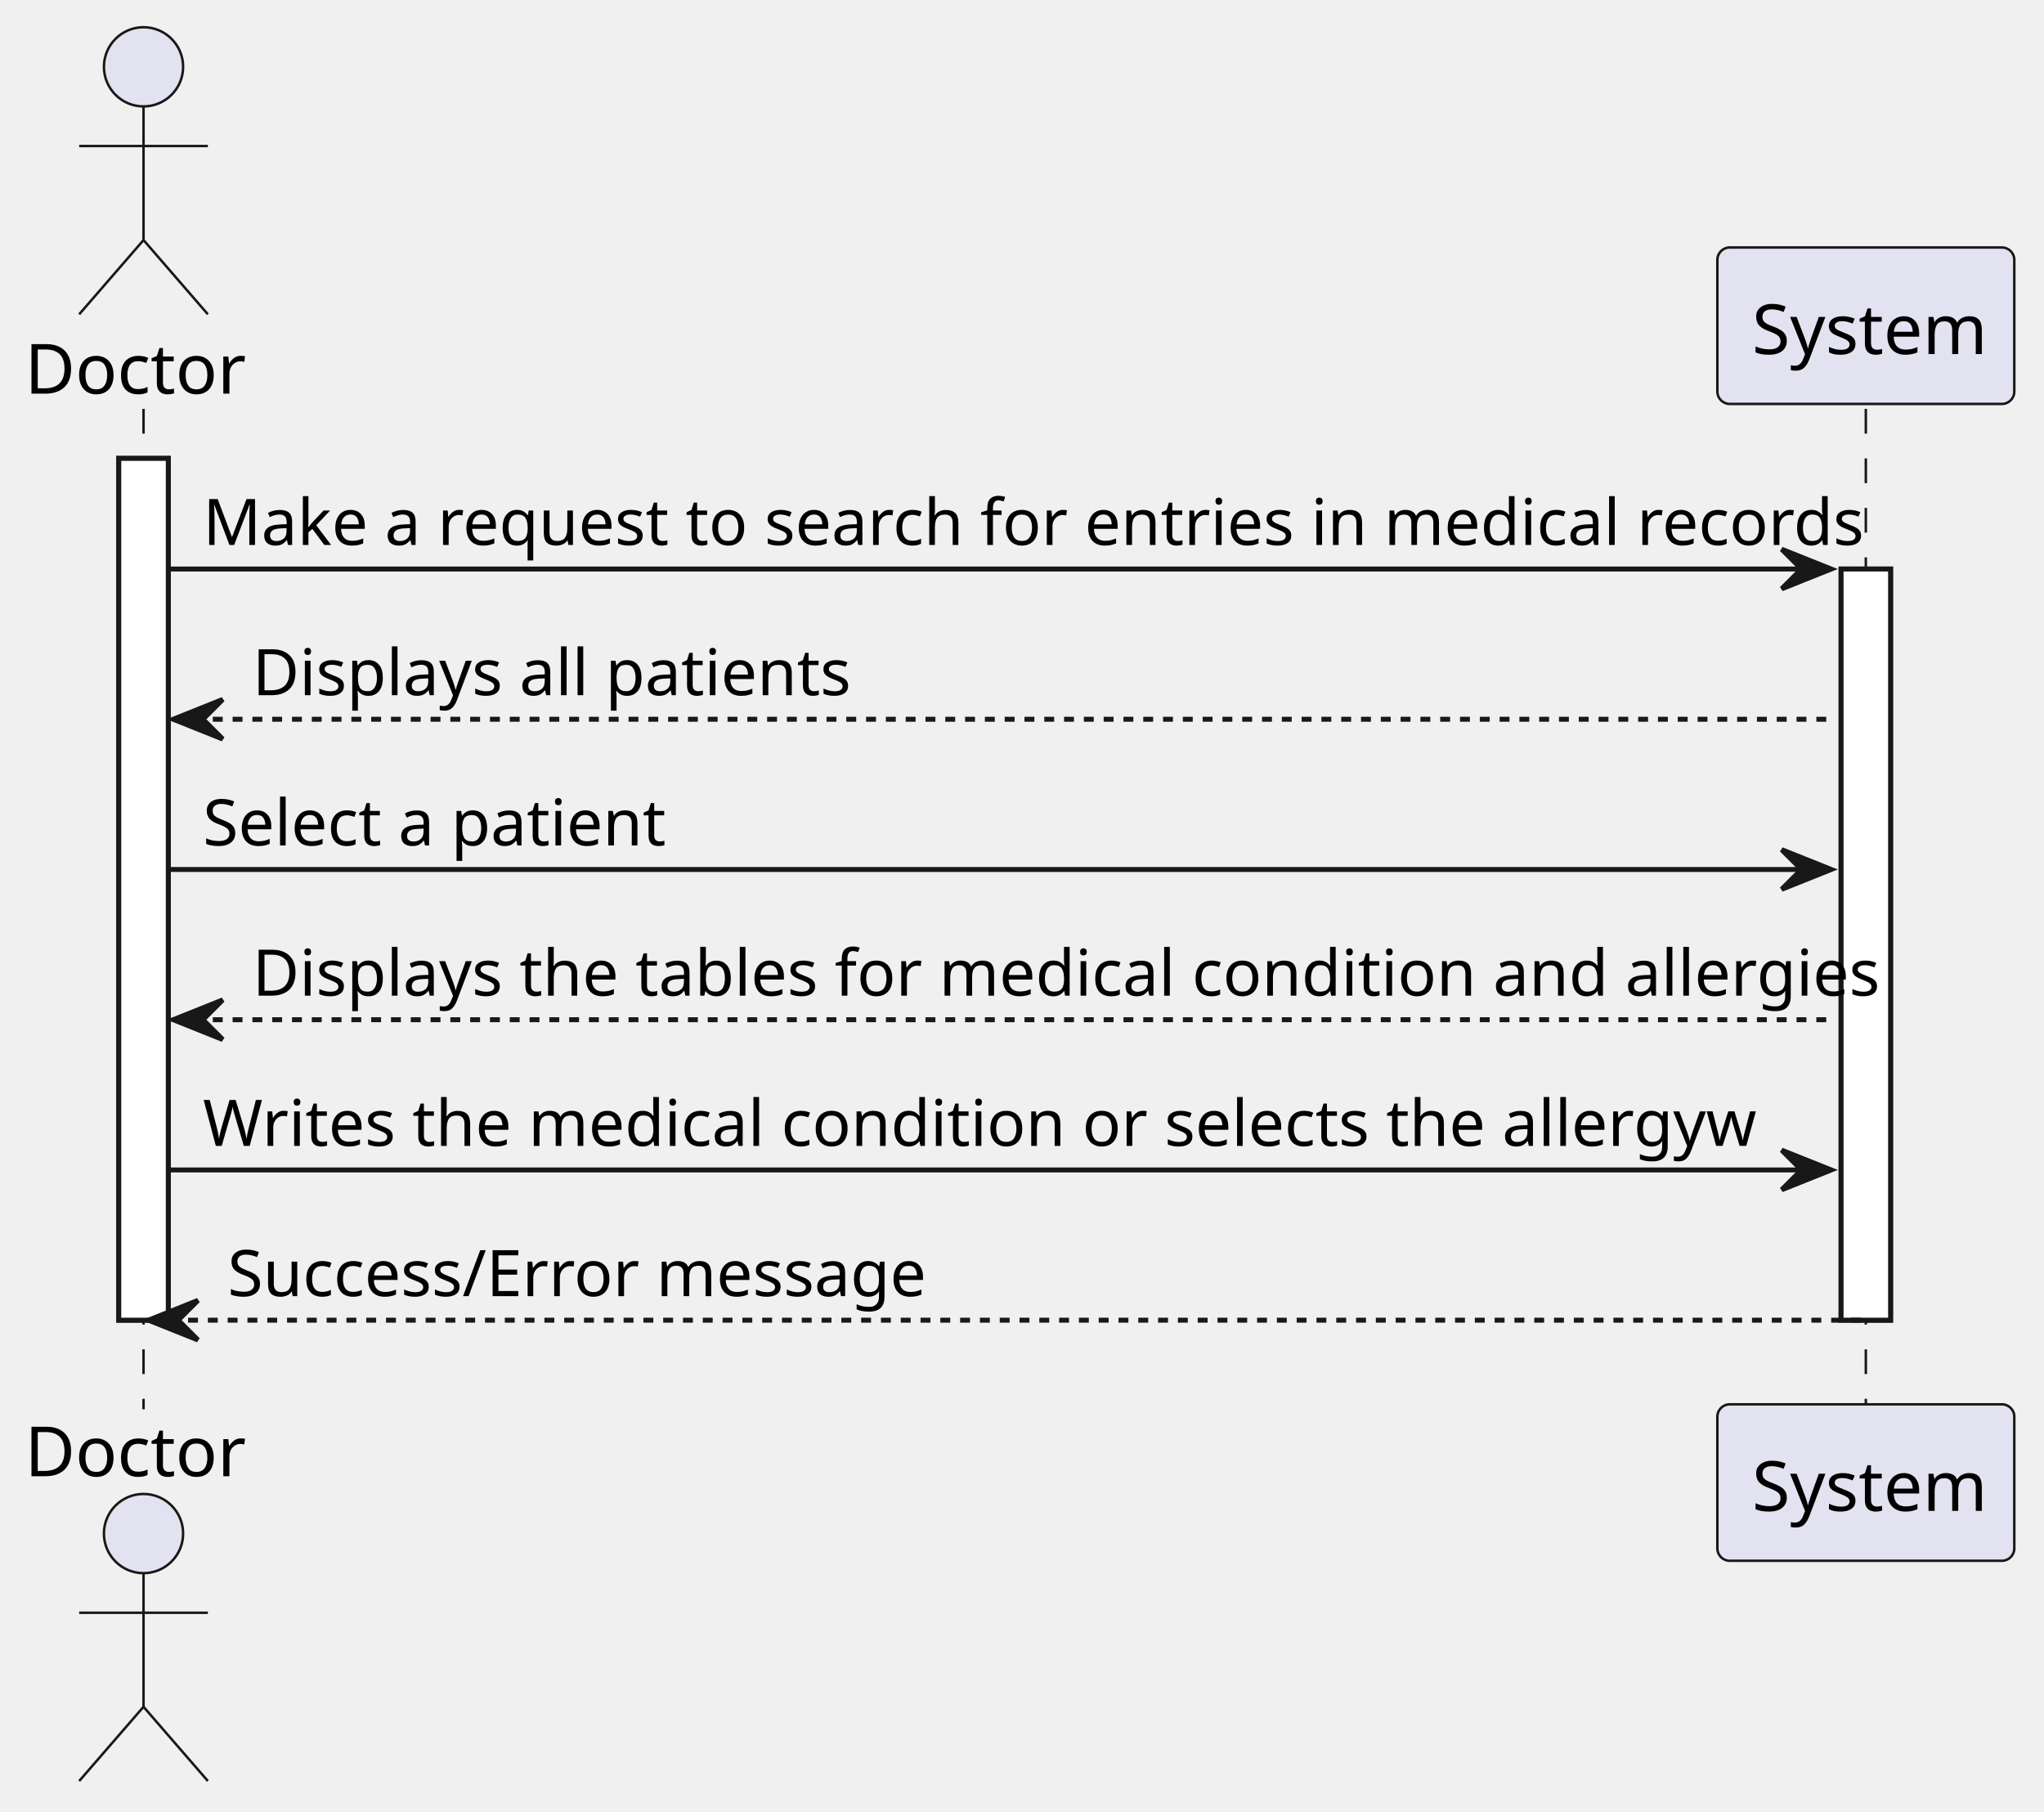
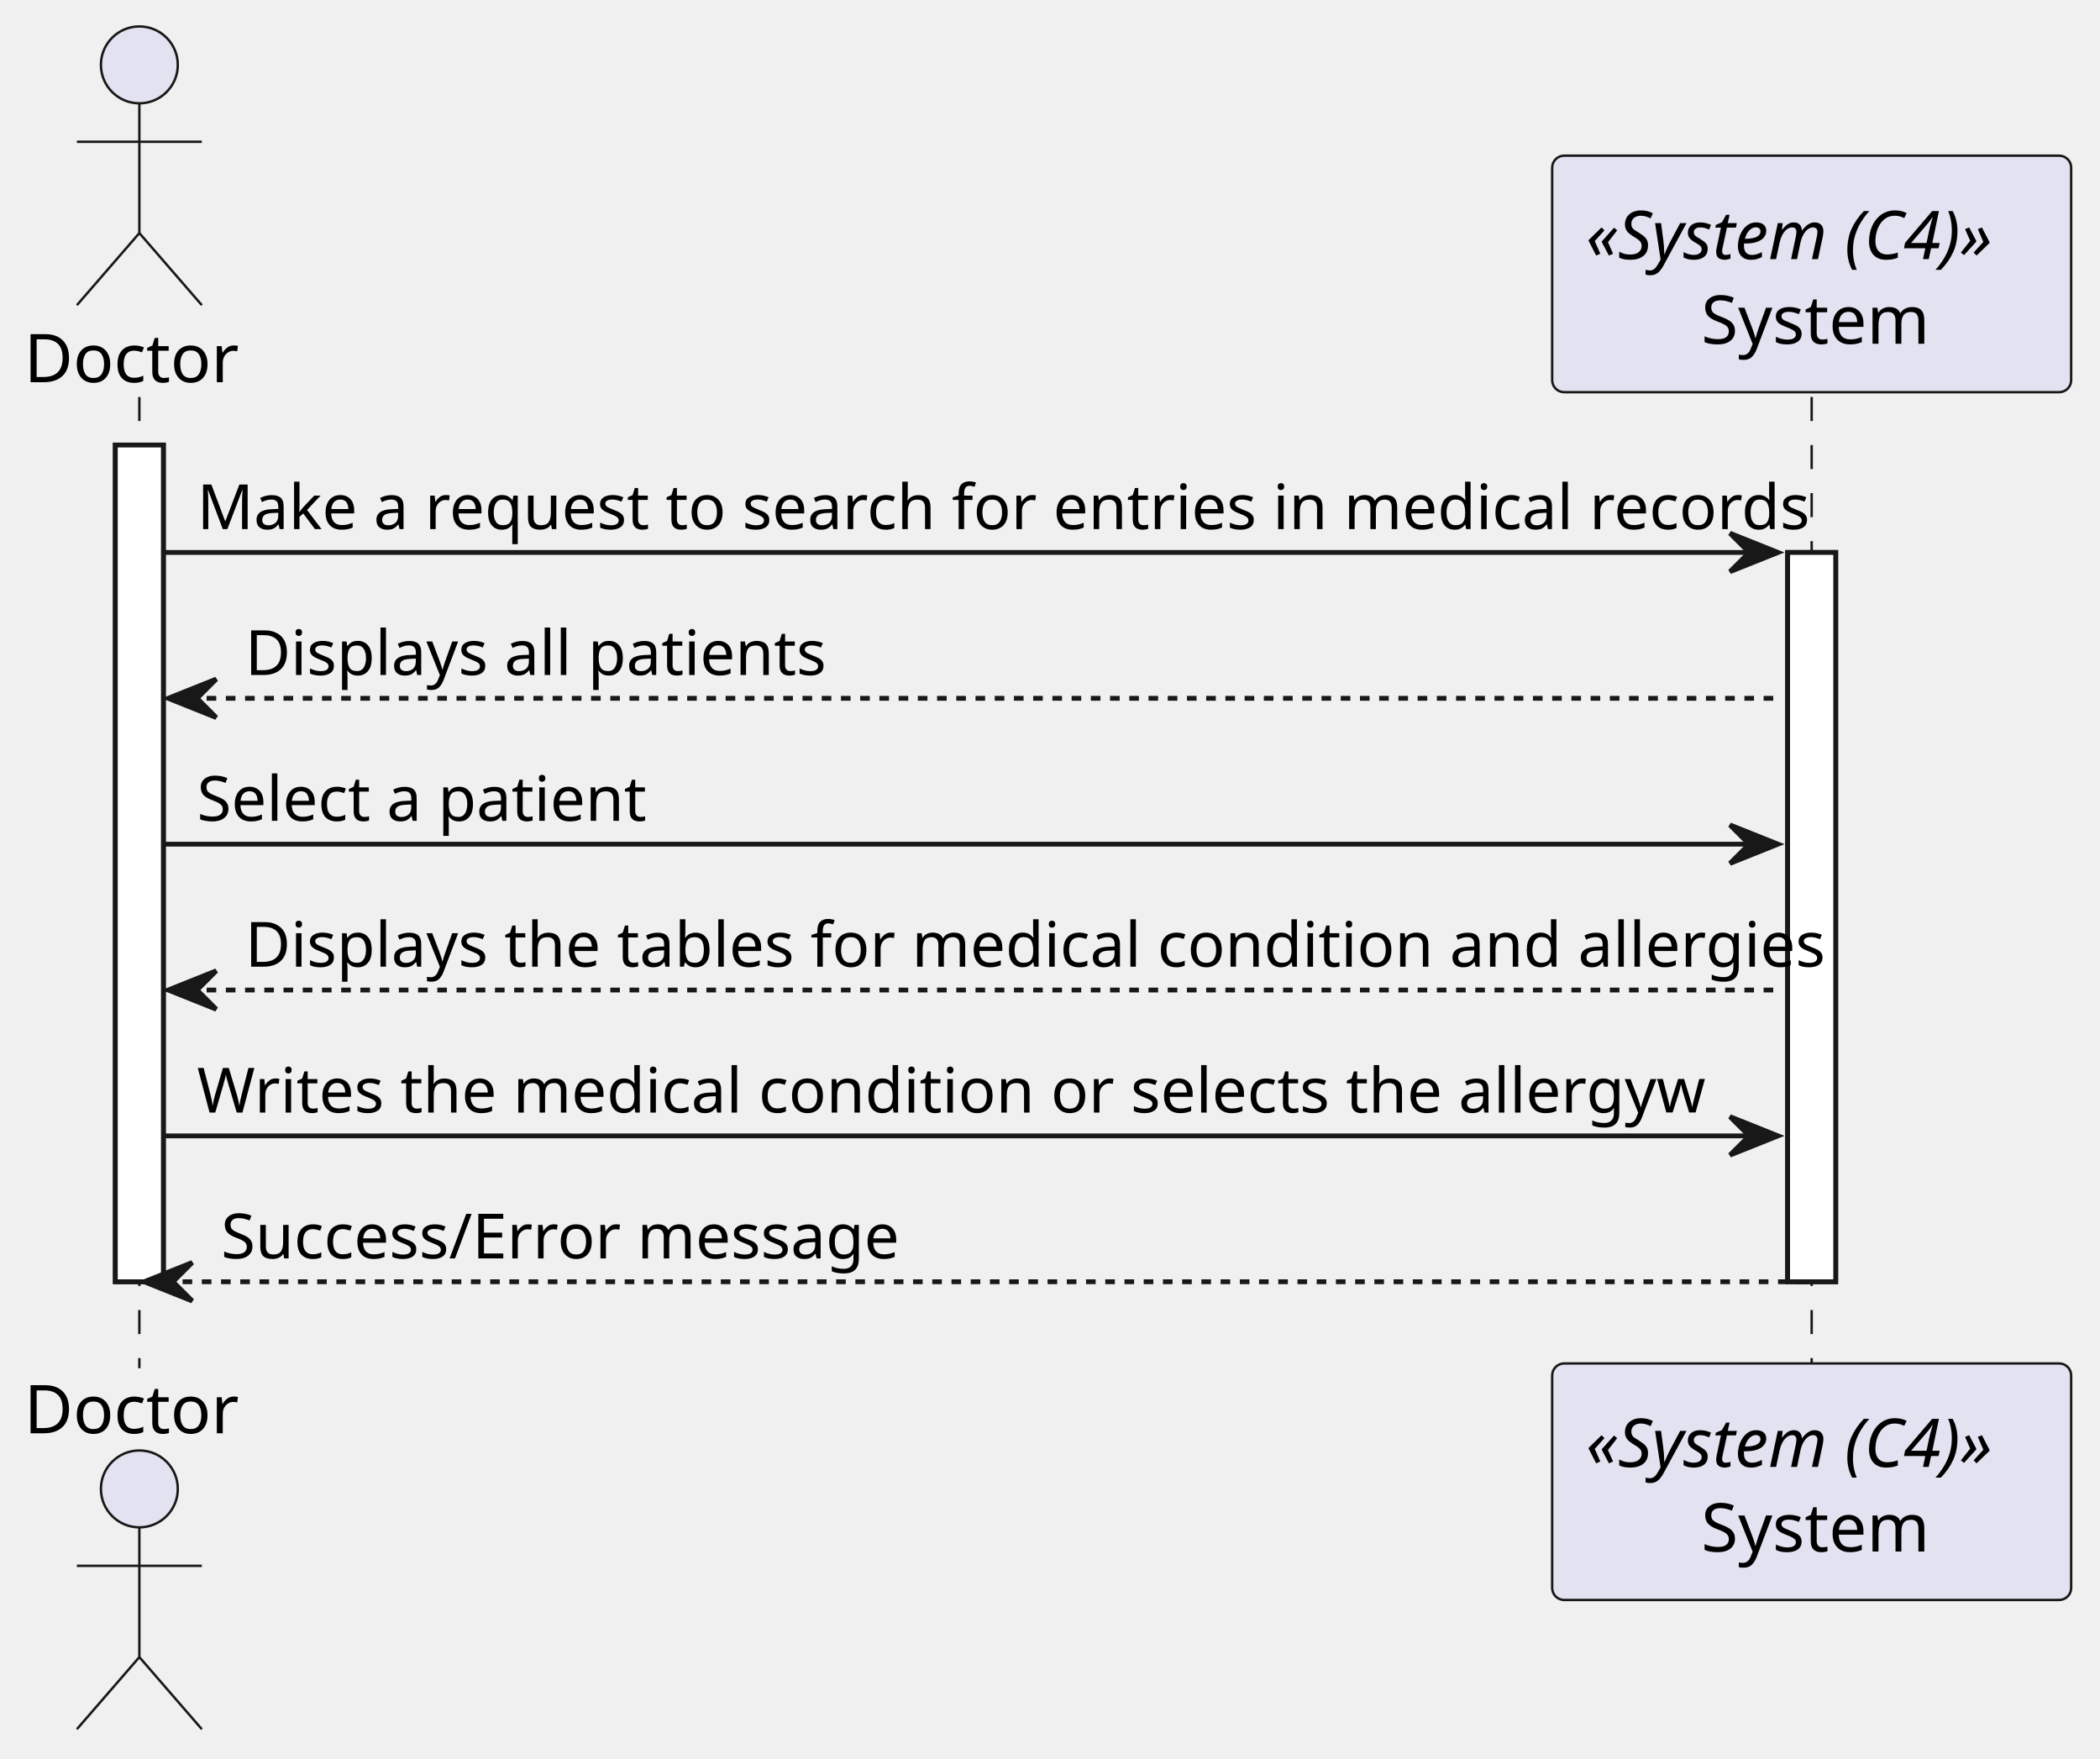
- <svg xmlns="http://www.w3.org/2000/svg" contentStyleType="text/css" height="366px" preserveAspectRatio="none" style="width:413px;height:366px;background:#FFFFFF;" version="1.1" viewBox="0 0 413 366" width="413px" zoomAndPan="magnify">
+ <svg xmlns="http://www.w3.org/2000/svg" contentStyleType="text/css" height="366px" preserveAspectRatio="none" style="width:437px;height:366px;background:#FFFFFF;" version="1.1" viewBox="0 0 437 366" width="437px" zoomAndPan="magnify">
  <defs />
  <g>
    <rect fill="#FFFFFF" height="174.109" style="stroke:#181818;stroke-width:1.0;" width="10" x="24" y="92.609" />
    <rect fill="#FFFFFF" height="151.758" style="stroke:#181818;stroke-width:1.0;" width="10" x="372" y="114.961" />
    <line style="stroke:#181818;stroke-width:0.5;stroke-dasharray:5.0,5.0;" x1="29" x2="29" y1="82.609" y2="284.719" />
    <line style="stroke:#181818;stroke-width:0.5;stroke-dasharray:5.0,5.0;" x1="377" x2="377" y1="82.609" y2="284.719" />
    <text fill="#000000" font-family="sans-serif" font-size="14" lengthAdjust="spacing" textLength="42" x="5" y="79.533">Doctor</text>
    <ellipse cx="29" cy="13.5" fill="#E2E2F0" rx="8" ry="8" style="stroke:#181818;stroke-width:0.5;" />
    <path d="M29,21.5 L29,48.5 M16,29.5 L42,29.5 M29,48.5 L16,63.5 M29,48.5 L42,63.5 " fill="none" style="stroke:#181818;stroke-width:0.5;" />
    <text fill="#000000" font-family="sans-serif" font-size="14" lengthAdjust="spacing" textLength="42" x="5" y="298.252">Doctor</text>
    <ellipse cx="29" cy="309.828" fill="#E2E2F0" rx="8" ry="8" style="stroke:#181818;stroke-width:0.5;" />
    <path d="M29,317.828 L29,344.828 M16,325.828 L42,325.828 M29,344.828 L16,359.828 M29,344.828 L42,359.828 " fill="none" style="stroke:#181818;stroke-width:0.5;" />
-     <rect fill="#E2E2F0" height="31.609" rx="2.5" ry="2.5" style="stroke:#181818;stroke-width:0.5;" width="60" x="347" y="50" />
+     <rect fill="#E2E2F0" height="49.219" rx="2.5" ry="2.5" style="stroke:#181818;stroke-width:0.5;" width="108" x="323" y="32.391" />
+     <text fill="#000000" font-family="sans-serif" font-size="14" font-style="italic" lengthAdjust="spacing" textLength="94" x="330" y="53.924">«System (C4)»</text>
    <text fill="#000000" font-family="sans-serif" font-size="14" lengthAdjust="spacing" textLength="46" x="354" y="71.533">System</text>
-     <rect fill="#E2E2F0" height="31.609" rx="2.5" ry="2.5" style="stroke:#181818;stroke-width:0.5;" width="60" x="347" y="283.719" />
-     <text fill="#000000" font-family="sans-serif" font-size="14" lengthAdjust="spacing" textLength="46" x="354" y="305.252">System</text>
+     <rect fill="#E2E2F0" height="49.219" rx="2.5" ry="2.5" style="stroke:#181818;stroke-width:0.5;" width="108" x="323" y="283.719" />
+     <text fill="#000000" font-family="sans-serif" font-size="14" font-style="italic" lengthAdjust="spacing" textLength="94" x="330" y="305.252">«System (C4)»</text>
+     <text fill="#000000" font-family="sans-serif" font-size="14" lengthAdjust="spacing" textLength="46" x="354" y="322.861">System</text>
    <rect fill="#FFFFFF" height="174.109" style="stroke:#181818;stroke-width:1.0;" width="10" x="24" y="92.609" />
    <rect fill="#FFFFFF" height="151.758" style="stroke:#181818;stroke-width:1.0;" width="10" x="372" y="114.961" />
    <polygon fill="#181818" points="360,110.961,370,114.961,360,118.961,364,114.961" style="stroke:#181818;stroke-width:1.0;" />
    <line style="stroke:#181818;stroke-width:1.0;" x1="34" x2="366" y1="114.961" y2="114.961" />
    <text fill="#000000" font-family="sans-serif" font-size="13" lengthAdjust="spacing" textLength="319" x="41" y="110.105">Make a request to search for entries in medical records</text>
    <polygon fill="#181818" points="45,141.312,35,145.312,45,149.312,41,145.312" style="stroke:#181818;stroke-width:1.0;" />
    <line style="stroke:#181818;stroke-width:1.0;stroke-dasharray:2.0,2.0;" x1="39" x2="371" y1="145.312" y2="145.312" />
    <text fill="#000000" font-family="sans-serif" font-size="13" lengthAdjust="spacing" textLength="117" x="51" y="140.456">Displays all patients</text>
    <polygon fill="#181818" points="360,171.664,370,175.664,360,179.664,364,175.664" style="stroke:#181818;stroke-width:1.0;" />
    <line style="stroke:#181818;stroke-width:1.0;" x1="34" x2="366" y1="175.664" y2="175.664" />
    <text fill="#000000" font-family="sans-serif" font-size="13" lengthAdjust="spacing" textLength="91" x="41" y="170.808">Select a patient</text>
    <polygon fill="#181818" points="45,202.016,35,206.016,45,210.016,41,206.016" style="stroke:#181818;stroke-width:1.0;" />
    <line style="stroke:#181818;stroke-width:1.0;stroke-dasharray:2.0,2.0;" x1="39" x2="371" y1="206.016" y2="206.016" />
    <text fill="#000000" font-family="sans-serif" font-size="13" lengthAdjust="spacing" textLength="311" x="51" y="201.159">Displays the tables for medical condition and allergies</text>
    <polygon fill="#181818" points="360,232.367,370,236.367,360,240.367,364,236.367" style="stroke:#181818;stroke-width:1.0;" />
    <line style="stroke:#181818;stroke-width:1.0;" x1="34" x2="366" y1="236.367" y2="236.367" />
    <text fill="#000000" font-family="sans-serif" font-size="13" lengthAdjust="spacing" textLength="299" x="41" y="231.511">Writes the medical condition or selects the allergyw</text>
    <polygon fill="#181818" points="40,262.719,30,266.719,40,270.719,36,266.719" style="stroke:#181818;stroke-width:1.0;" />
    <line style="stroke:#181818;stroke-width:1.0;stroke-dasharray:2.0,2.0;" x1="34" x2="376" y1="266.719" y2="266.719" />
    <text fill="#000000" font-family="sans-serif" font-size="13" lengthAdjust="spacing" textLength="140" x="46" y="261.862">Success/Error message</text>
  </g>
</svg>
